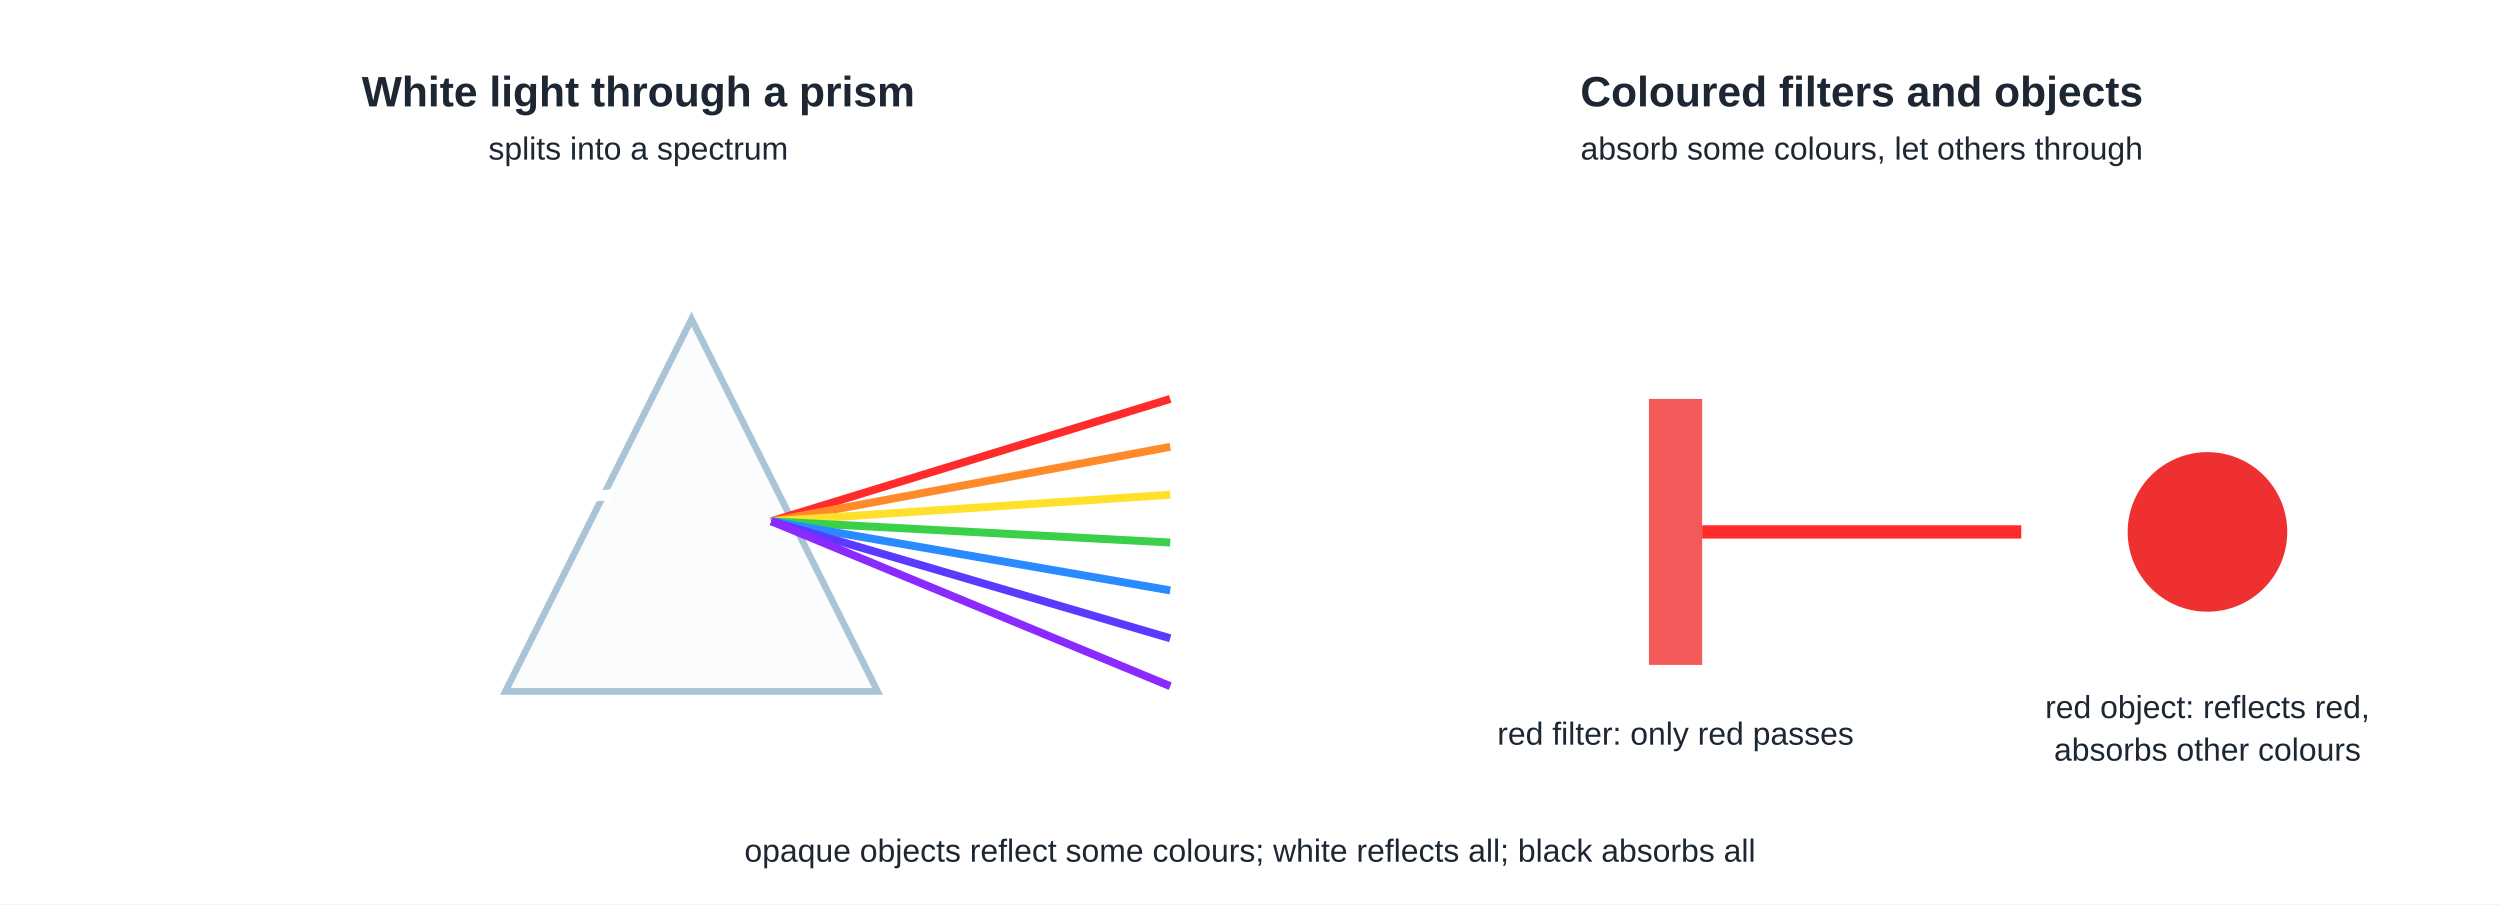
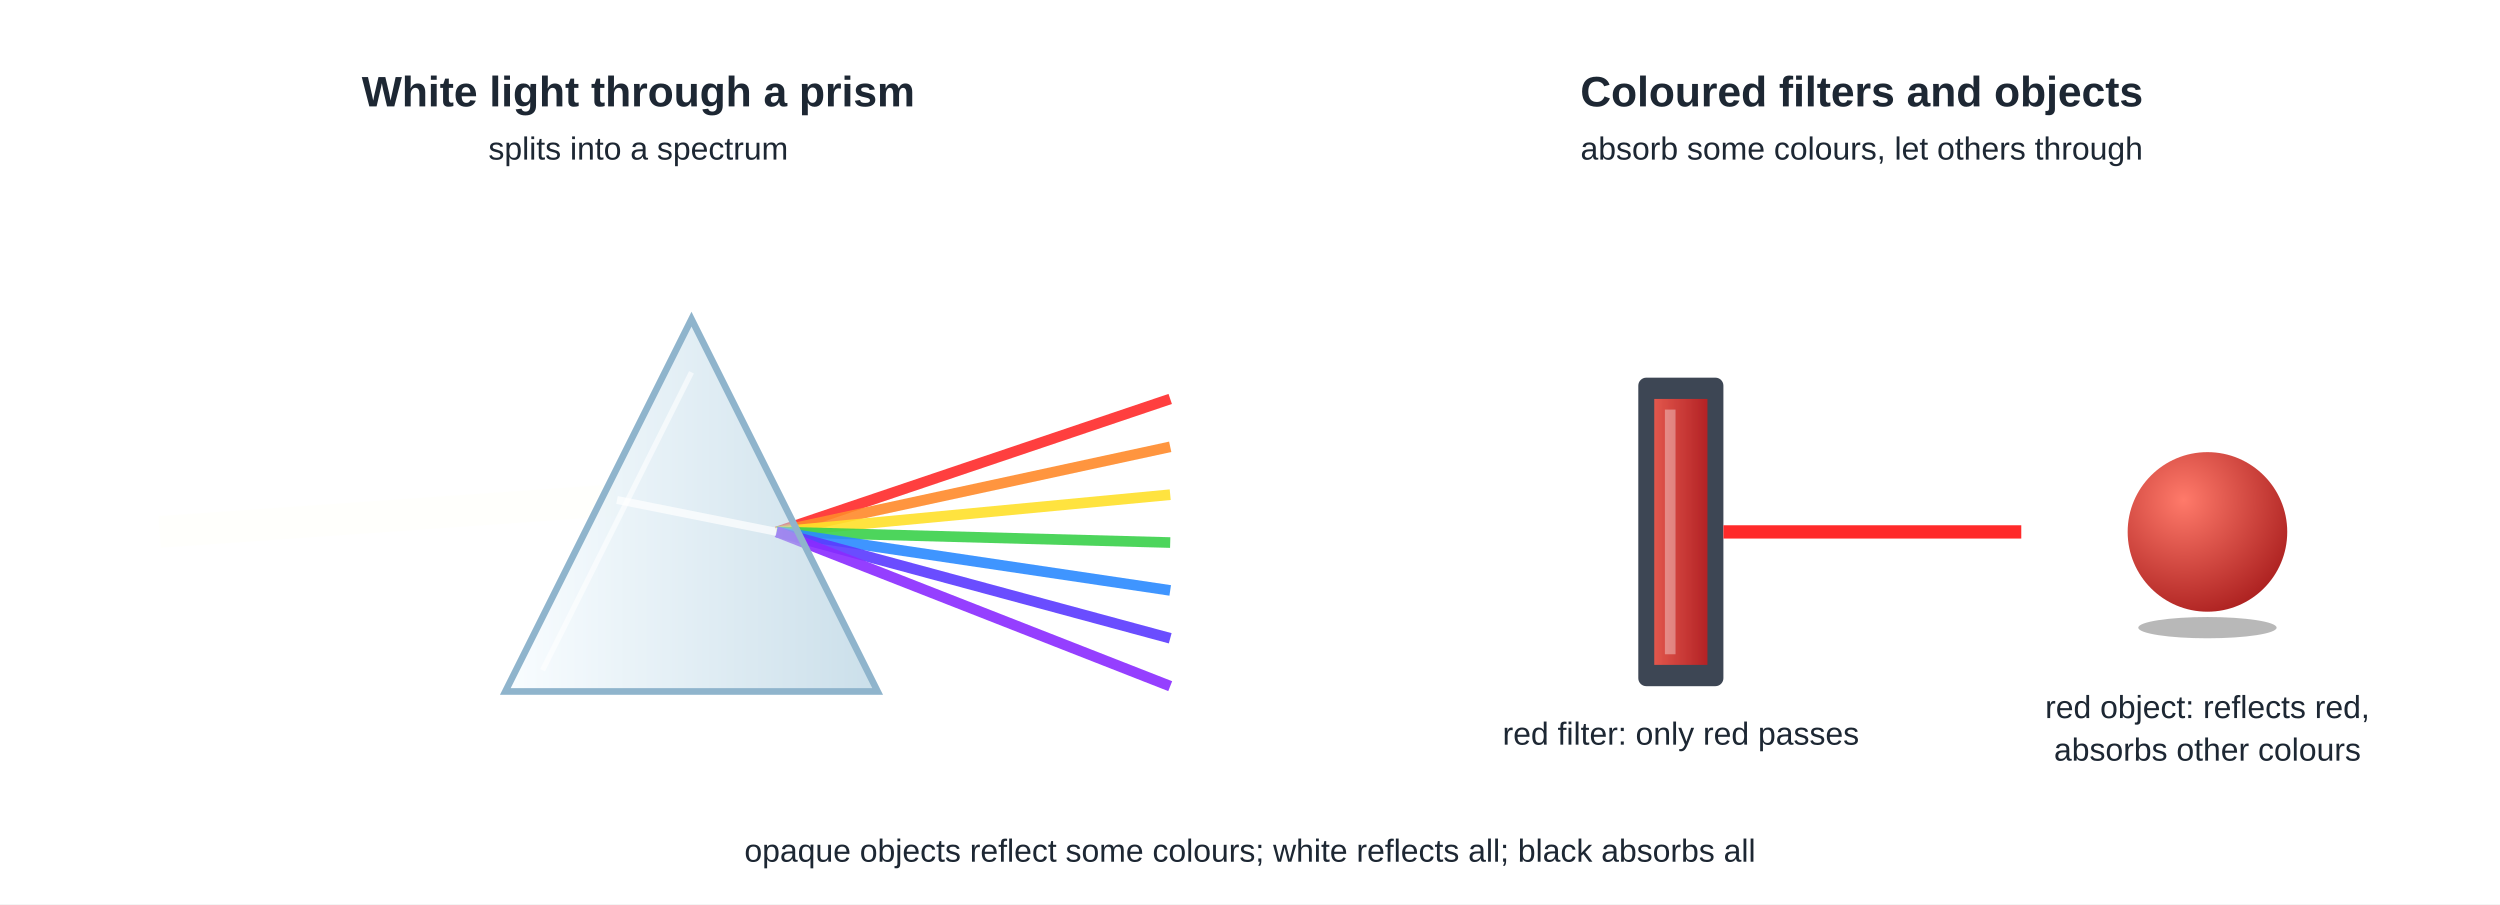
<svg xmlns="http://www.w3.org/2000/svg" viewBox="0 0 940 340" role="img" aria-label="A prism splitting white light, and how filters and coloured objects work" width="940" height="340" font-family="Arial, Helvetica, sans-serif" color="#1d2733">
  <rect x="0" y="0" width="940" height="340" fill="#ffffff" />
  <defs />
  <text x="240.0" y="40.0" font-size="16" text-anchor="middle" class="sf-lab" fill="#1d2733" font-weight="700">White light through a prism</text>
  <text x="240.0" y="60.0" font-size="12" text-anchor="middle" class="sf-lab" fill="#1d2733">splits into a spectrum</text>
  <text x="700.0" y="40.0" font-size="16" text-anchor="middle" class="sf-lab" fill="#1d2733" font-weight="700">Coloured filters and objects</text>
  <text x="700.0" y="60.0" font-size="12" text-anchor="middle" class="sf-lab" fill="#1d2733">absorb some colours, let others through</text>
-   <path d="M190 260L260 120L330 260Z" fill="#e8f3f8" fill-opacity=".2" stroke="#a9c4d4" stroke-width="2.5" />
-   <path d="M60 200L230 186" stroke="#fff" stroke-width="4" />
-   <path d="M290 196L440 150" stroke="#ff2a2a" stroke-width="3" />
-   <path d="M290 196L440 168" stroke="#ff8a2a" stroke-width="3" />
-   <path d="M290 196L440 186" stroke="#ffe02a" stroke-width="3" />
-   <path d="M290 196L440 204" stroke="#3ad04a" stroke-width="3" />
-   <path d="M290 196L440 222" stroke="#2a8aff" stroke-width="3" />
-   <path d="M290 196L440 240" stroke="#5a3aff" stroke-width="3" />
-   <path d="M290 196L440 258" stroke="#8a2aff" stroke-width="3" />
-   <path d="M520 200H620" stroke="#fff" stroke-width="5" />
-   <rect x="620" y="150" width="20" height="100" fill="#ef3030" opacity=".8" />
-   <path d="M640 200H760" stroke="#ff2a2a" stroke-width="5" />
-   <text x="630.0" y="280.0" font-size="12" text-anchor="middle" class="sf-lab" fill="#1d2733">red filter: only red passes</text>
-   <circle cx="830" cy="200" r="30" fill="#ef3030" />
+   <defs>
+     <linearGradient id="sgcf19p" x1="0" y1="0" x2="1" y2="0">
+       <stop offset="0" stop-color="#f4fbff" />
+       <stop offset="1" stop-color="#9fc4d8" />
+     </linearGradient>
+     <radialGradient id="sgcf19r" cx="0.35" cy="0.3" r="0.8">
+       <stop offset="0" stop-color="#ff7a6a" />
+       <stop offset="1" stop-color="#a81c1c" />
+     </radialGradient>
+     <linearGradient id="sgcf19f" x1="0" y1="0" x2="1" y2="0">
+       <stop offset="0" stop-color="#ff5a4a" />
+       <stop offset="1" stop-color="#c81c1c" />
+     </linearGradient>
+   </defs>
+   <path d="M292 200L440 150" stroke="#ff2a2a" stroke-width="4" opacity=".9" />
+   <path d="M292 200L440 168" stroke="#ff8a2a" stroke-width="4" opacity=".9" />
+   <path d="M292 200L440 186" stroke="#ffe02a" stroke-width="4" opacity=".9" />
+   <path d="M292 200L440 204" stroke="#3ad04a" stroke-width="4" opacity=".9" />
+   <path d="M292 200L440 222" stroke="#2a8aff" stroke-width="4" opacity=".9" />
+   <path d="M292 200L440 240" stroke="#5a3aff" stroke-width="4" opacity=".9" />
+   <path d="M292 200L440 258" stroke="#8a2aff" stroke-width="4" opacity=".9" />
+   <path d="M60 200L232 188" stroke="#fff" stroke-width="5" />
+   <path d="M60 200L232 188" stroke="#ffe" stroke-width="12" opacity=".15" />
+   <path d="M190 260L260 120L330 260Z" fill="url(#sgcf19p)" fill-opacity=".55" stroke="#8fb4cc" stroke-width="2.5" />
+   <path d="M204 252L260 140" stroke="#fff" stroke-width="2" opacity=".6" />
+   <path d="M232 188L292 200" stroke="#fff" stroke-width="3" opacity=".7" />
+   <path d="M520 200H622" stroke="#fff" stroke-width="5" />
+   <rect x="616" y="142" width="32" height="116" rx="3" fill="#3d4654" />
+   <rect x="622" y="150" width="20" height="100" fill="url(#sgcf19f)" opacity=".85" />
+   <rect x="626" y="154" width="4" height="92" fill="#fff" opacity=".35" />
+   <path d="M648 200H760" stroke="#ff2a2a" stroke-width="5" />
+   <text x="632.0" y="280.0" font-size="12" text-anchor="middle" class="sf-lab" fill="#1d2733">red filter: only red passes</text>
+   <ellipse cx="830.0" cy="236.0" rx="26.0" ry="4.0" fill="#000" opacity="0.28" />
+   <circle cx="830" cy="200" r="30" fill="url(#sgcf19r)" />
  <text x="830.0" y="270.0" font-size="12" text-anchor="middle" class="sf-lab" fill="#1d2733">red object: reflects red,</text>
  <text x="830.0" y="286.0" font-size="12" text-anchor="middle" class="sf-lab" fill="#1d2733">absorbs other colours</text>
  <text x="470.0" y="324.0" font-size="12" text-anchor="middle" class="sf-lab" fill="#1d2733">opaque objects reflect some colours; white reflects all; black absorbs all</text>
</svg>
